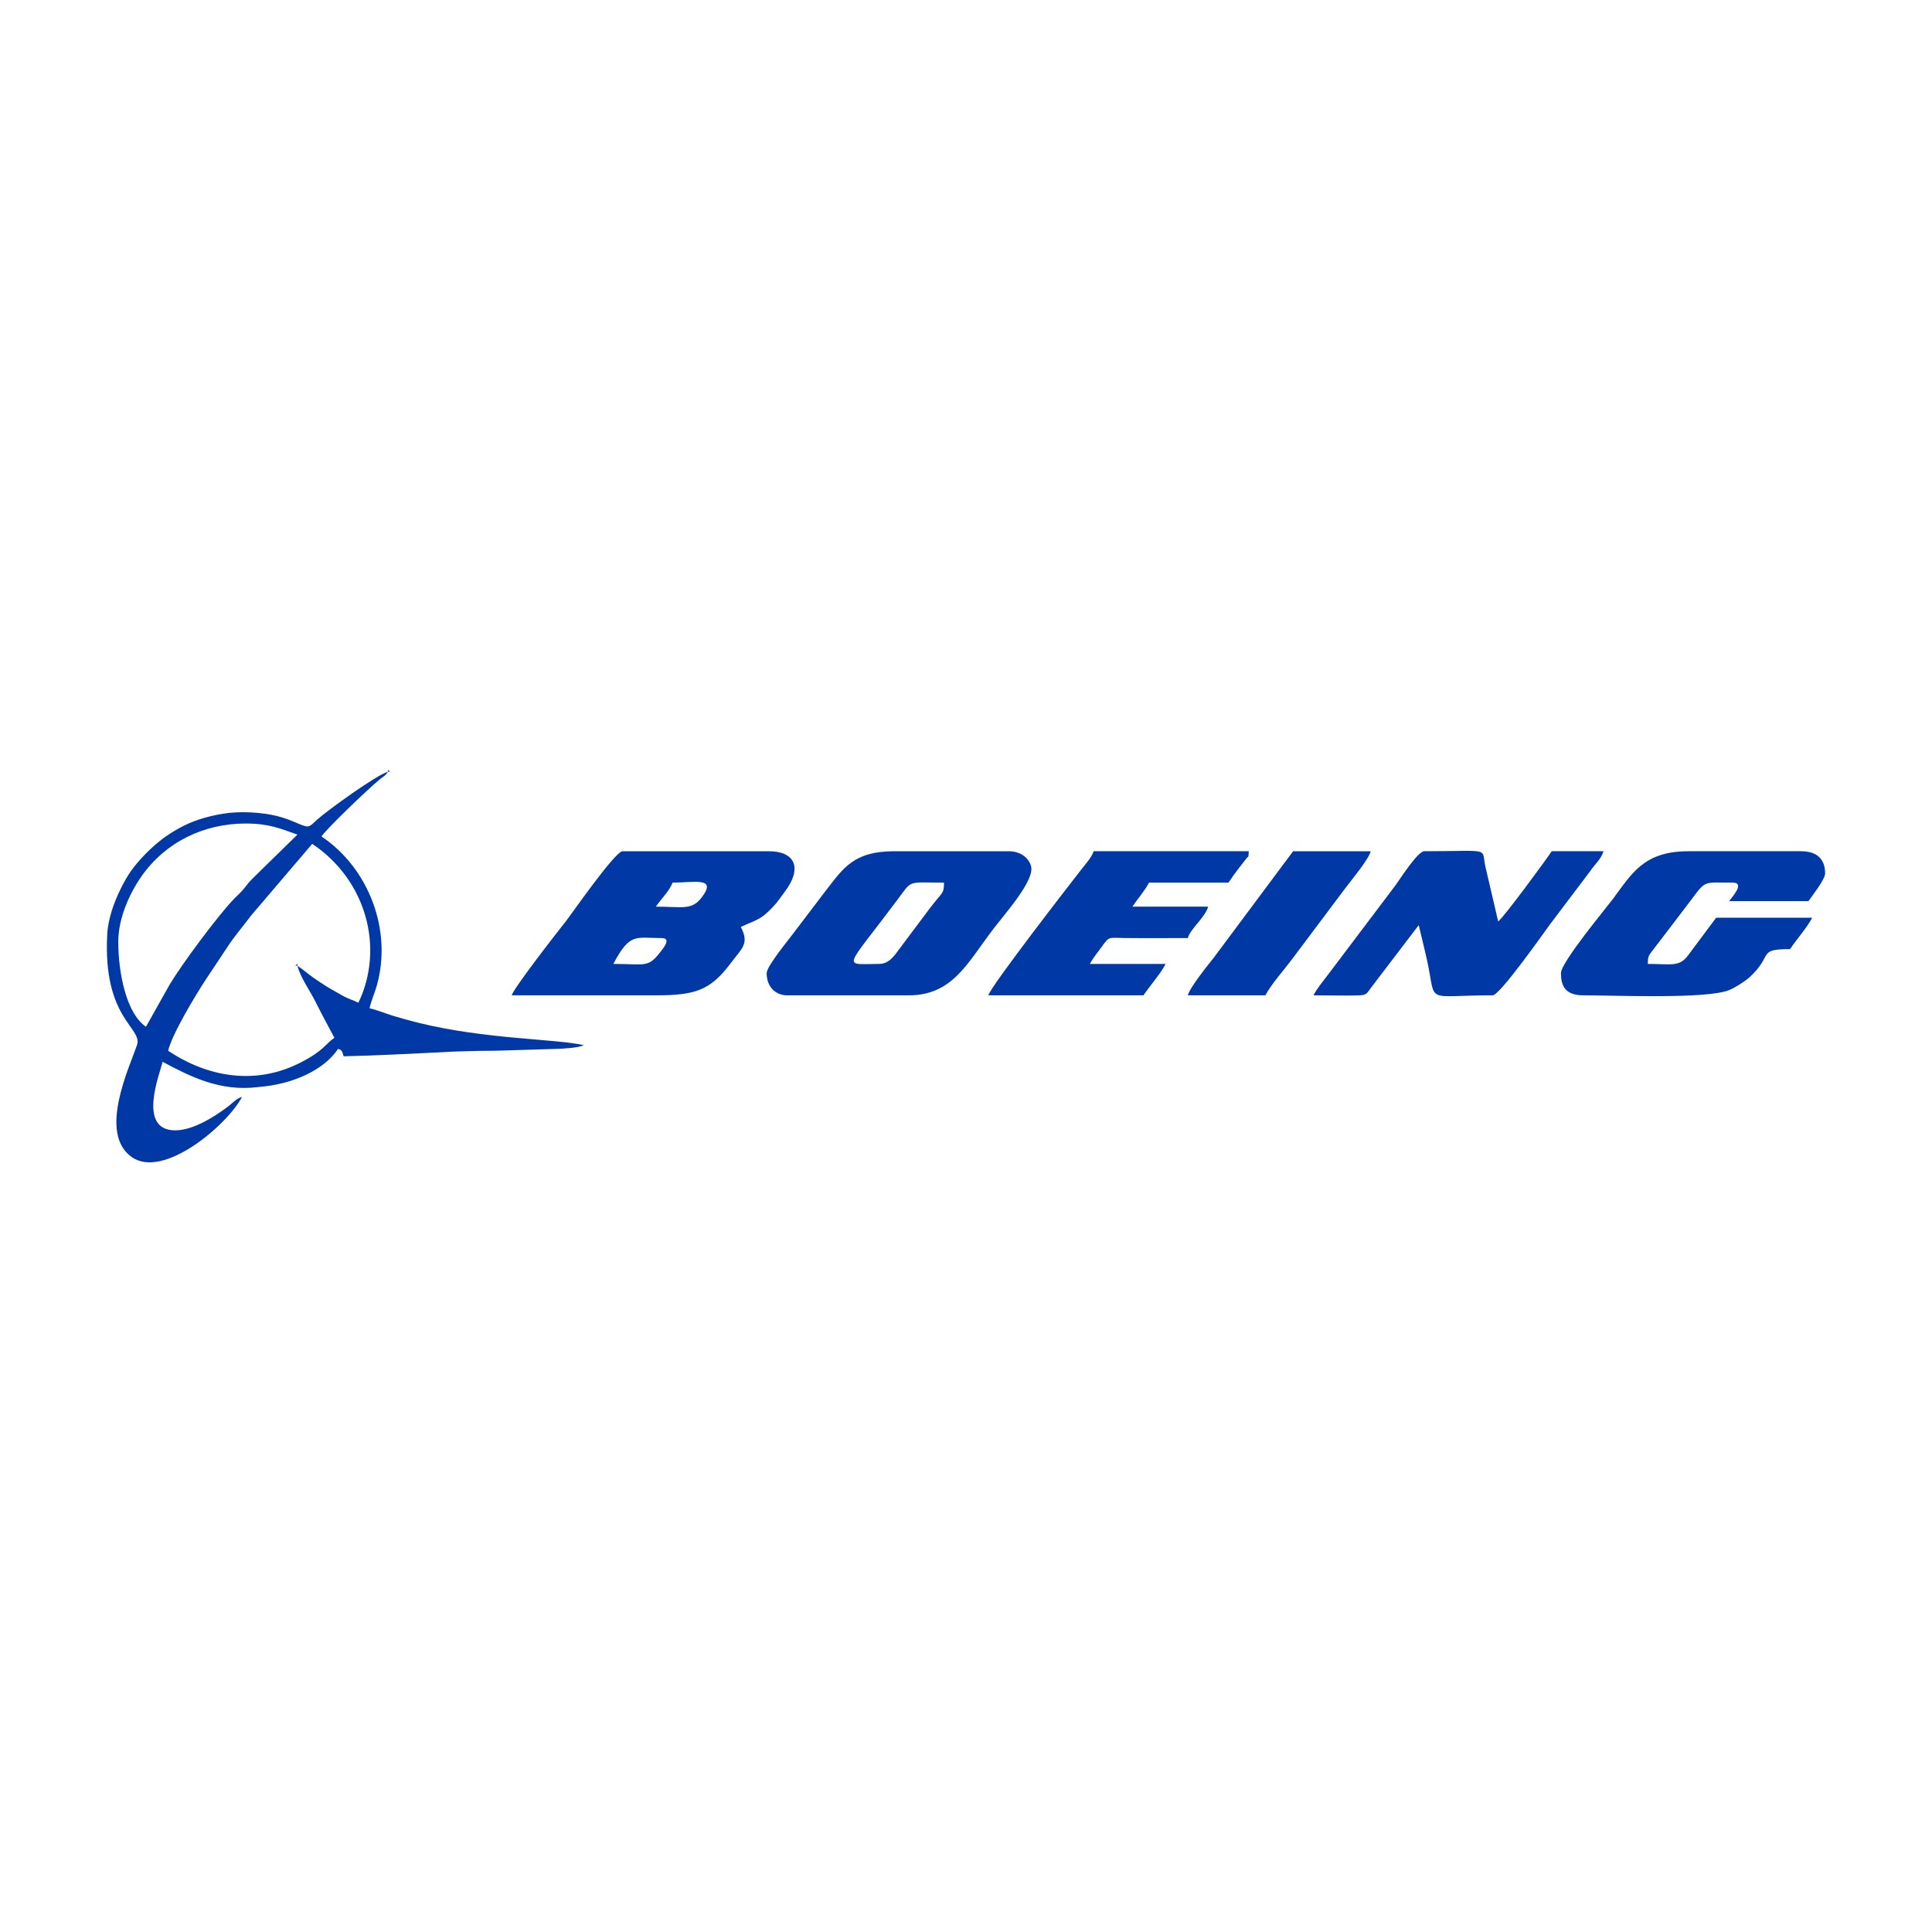
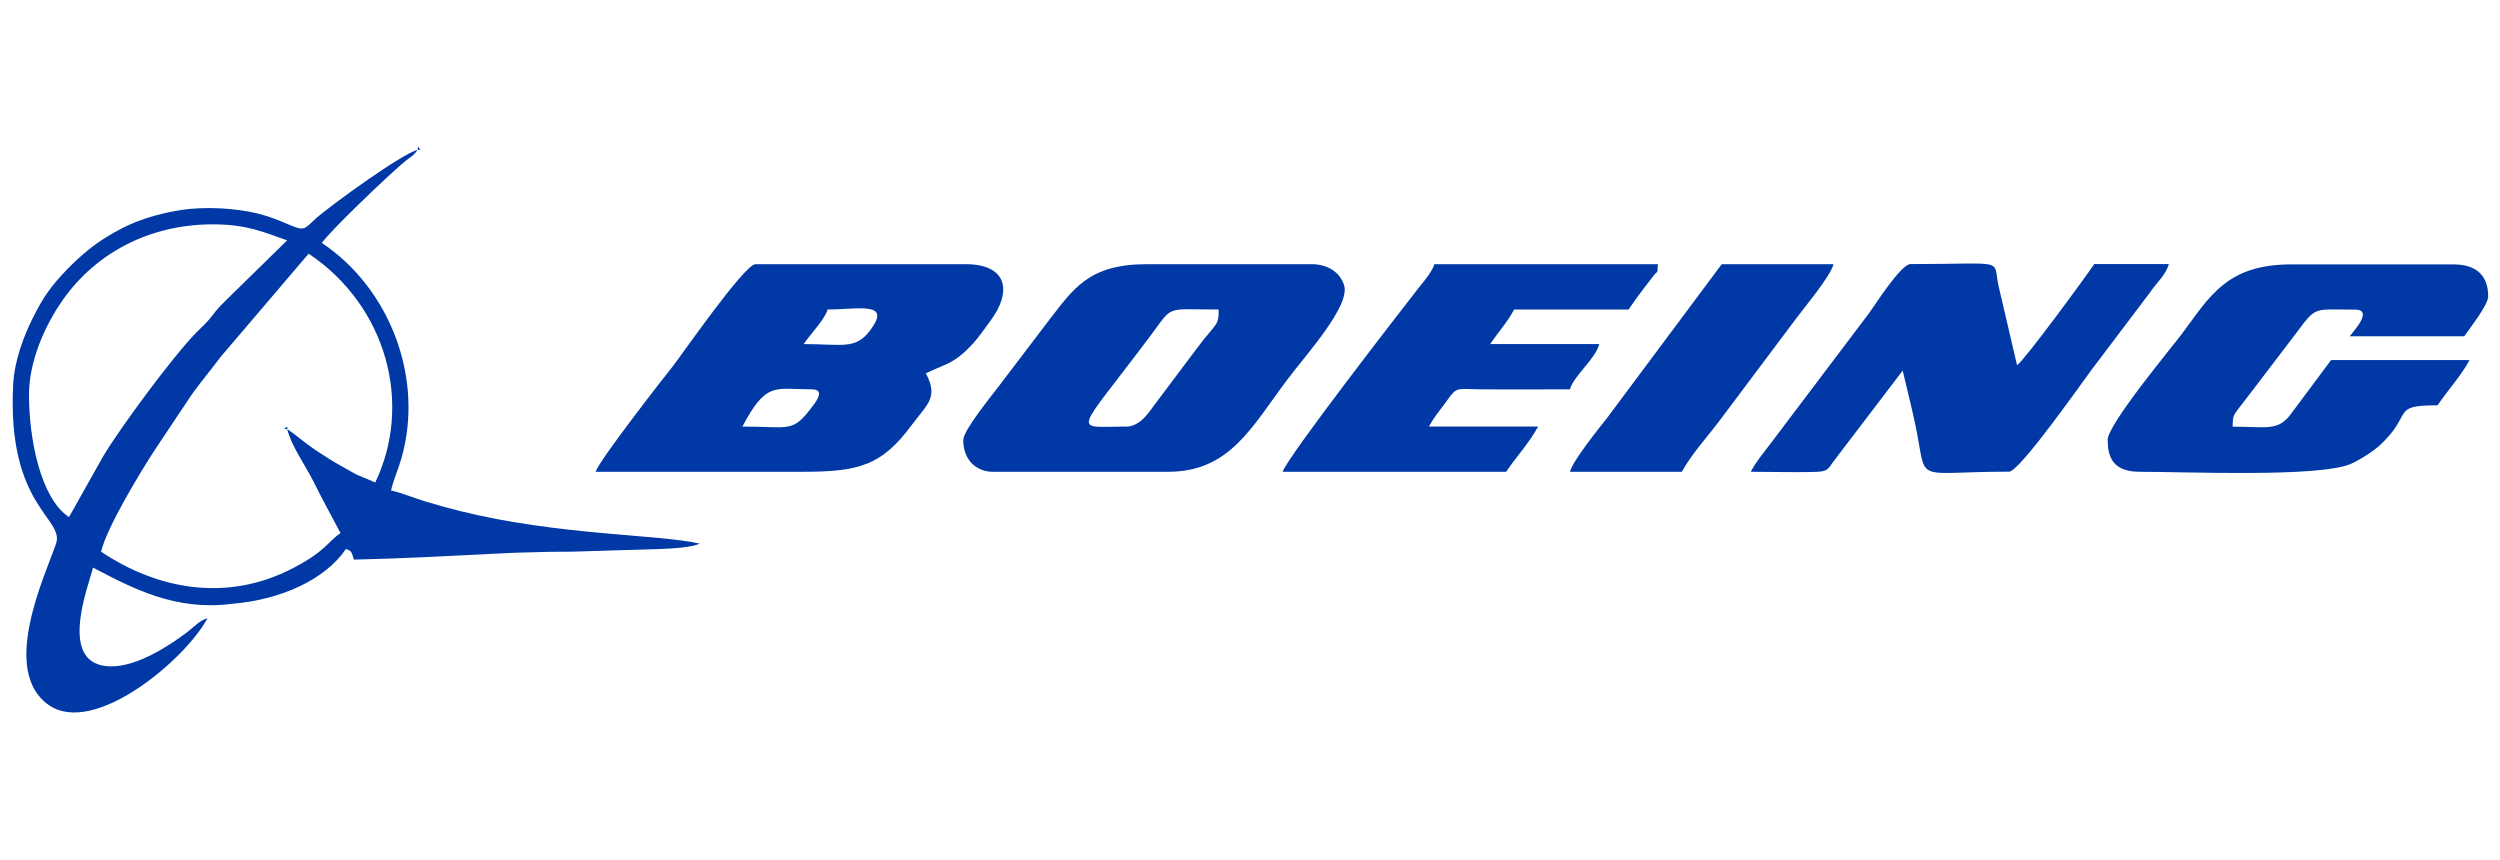
- <svg xmlns="http://www.w3.org/2000/svg" xml:space="preserve" width="3.6in" height="3.6in" version="1.1" style="shape-rendering:geometricPrecision; text-rendering:geometricPrecision; image-rendering:optimizeQuality; fill-rule:evenodd; clip-rule:evenodd" viewBox="0 0 3600 3600">
+ <svg xmlns="http://www.w3.org/2000/svg" id="Layer_1" data-name="Layer 1" viewBox="0 0 232.79 80">
  <defs>
-     <style type="text/css">
-    
-     .fil0 {fill:#0038A6}
-    
-   </style>
+     <style>
+       .cls-1 {
+         fill: #0038a6;
+         fill-rule: evenodd;
+       }
+     </style>
  </defs>
-   <g id="Layer_x0020_1">
-     <g id="_2217738682400">
-       <path class="fil0" d="M554.26 1799.56c4.76,20.44 23.66,47.17 33.32,66.51 12.35,24.72 23.26,44.56 35.52,67.73 -16.98,11.37 -18.42,22.85 -61.42,45.29 -85.07,44.38 -174.99,27.94 -248.37,-21.19 7.19,-30.87 50.67,-102.93 70.26,-132.82l32.99 -49.62c5.81,-8.19 10.42,-16.12 16.69,-24.62 11.72,-15.89 22.87,-29.1 34.48,-44.69l114.07 -133.77c101.38,67.89 134.7,194.62 86.05,296.02 -11.02,-5.28 -19.93,-7.52 -30.84,-13.91 -8.89,-5.21 -18.96,-10.49 -28.39,-16.36 -9.21,-5.74 -18.7,-12 -26.85,-17.89 -9.83,-7.11 -16.63,-13.4 -27.51,-20.68zm-282.25 113.59c-36.81,-24.65 -51.63,-100.94 -51.63,-158.33 0,-43.62 20.7,-89.57 43.3,-121.92 44.02,-63 115.02,-98.38 194.2,-98.38 43.82,0 64.42,9.54 96.37,20.65l-80.04 78.29c-8.52,8.43 -10.2,10.26 -17.78,20.07 -7.24,9.37 -12.23,13 -20.13,21.18 -31.22,32.33 -98.02,122.89 -119.71,159.1l-44.58 79.33zm450.91 -475.01c-20.03,4.67 -114.41,73.17 -131.56,88.76 -15.24,13.85 -14.52,16.63 -34.1,8.35 -14.09,-5.97 -25.37,-10.72 -40.75,-14.61 -28.21,-7.14 -69.75,-9.65 -101.01,-4.41 -32.54,5.47 -58.3,13.89 -82.64,27.5 -23.71,13.26 -38.3,24.76 -57.06,42.76l-5.89 5.9c-21.07,22 -31.33,36.21 -44.98,63.7 -11.38,22.92 -23.49,54.28 -25.13,85.04 -8.41,158.02 66.69,173.5 55.43,206.41 -14.26,41.66 -72.86,164.5 -9.45,208.69 58.98,41.11 177.27,-59.45 205.23,-112.29 -10.38,2.77 -17.49,11.42 -26.52,18.22 -24.75,18.63 -64.32,43.88 -97.48,44.09 -72.13,0.45 -29.19,-105.48 -24.01,-127.71 51.05,27.01 106.77,56.24 178.82,46.94 65.3,-5.1 122.27,-32.34 148.18,-71.03 6.02,2.28 7.11,1.74 10.33,13.77 62.56,-1.36 123.81,-4.74 168.66,-6.89 24.66,-1.26 37.5,-2.09 55.17,-2.38 18.69,-0.66 40.63,-1.13 58.44,-1.04l113.61 -3.42c10.78,-0.3 40.6,-1.61 51.59,-6.93 -51.93,-12.1 -182.87,-10.61 -309.11,-41.98 -14.15,-3.52 -31.85,-8.35 -45.87,-12.65 -15.38,-4.72 -28.78,-10.59 -44.31,-14.2 3.34,-14.36 9.28,-27.12 13.43,-41.64 29.59,-103.35 -14.71,-219.4 -102.93,-278.47 9.67,-14.44 84.76,-86.61 107.75,-105.66 7.99,-6.62 10.57,-6.46 16.16,-14.81z" />
-       <path class="fil0" d="M1142.86 1796.12c31.02,-58.61 41.41,-48.19 89.5,-48.19 16.52,0 7.82,13.06 2.9,19.71 -27.77,37.48 -28.98,28.48 -92.4,28.48zm79.17 -106.7c7.68,-11.47 27.61,-32.14 30.98,-44.75 39.59,0 83.99,-11.28 54.8,27.21 -18.95,24.98 -35.8,17.54 -85.78,17.54zm-268.48 165.22c89.49,0 178.99,-0.06 268.48,0 72.91,0.04 101.52,-8.94 139.65,-59.99 20.72,-27.74 35.26,-36.04 18.68,-67.37 26.83,-12.87 36.36,-11.78 61.15,-38.67 7.93,-8.61 13.91,-17.91 20.98,-27.21 31.9,-42.03 21.3,-75.24 -30.5,-75.24l-271.93 0c-14.03,0 -97.02,119.76 -106.23,131.28 -14.75,18.44 -96.65,123.58 -100.29,137.21z" />
-       <path class="fil0" d="M1638.52 1796.12c-69.74,0 -66.02,13.66 32.94,-118.5 29.27,-39.09 17.14,-32.95 87.53,-32.95 0,22.06 -3.02,16.65 -27.04,48.69 -9.72,12.96 -18.64,24.83 -28.04,37.37 -9.39,12.54 -18.38,24.4 -28,37.4 -8.4,11.35 -19.01,28 -37.39,28zm-209.97 17.21c0,26.47 17.66,41.31 37.86,41.31l227.18 0c79.64,0 108.25,-58.24 153.42,-118.5 24.93,-33.26 82.06,-95.74 74.09,-122.64 -4.81,-16.24 -20.63,-27.34 -41.63,-27.34l-213.41 0c-75.74,0 -95.14,32.26 -126.85,72.8l-63.94 84.07c-9.04,12.06 -46.72,57.97 -46.72,70.31z" />
-       <path class="fil0" d="M2908.64 1813.33c0,20.94 5.84,41.31 41.31,41.31 59.67,0 230.43,7.41 272.4,-9.85 11.08,-4.56 29.76,-16.56 37.91,-24.05 45.04,-41.41 13.18,-52.15 75.2,-52.15 12.82,-19.15 30.92,-38.89 41.3,-58.52l-178.99 0 -52.94 70.98c-16.06,21.11 -31.47,15.07 -74.42,15.07 0.31,-14.09 1.17,-14.58 7.63,-23.34 5.18,-7.02 9.38,-12.09 14.95,-19.47l59.52 -78.16c26.42,-35.46 21.97,-30.48 76.22,-30.48 24.57,0 -3.51,29.38 -6.89,34.42l148.01 0c6.46,-9.64 30.98,-40.09 30.98,-51.63 0,-28.22 -16.98,-41.31 -44.74,-41.31l-209.97 0c-83.71,0 -105.63,42.06 -141.13,89.5 -12.7,16.97 -96.38,117.46 -96.38,137.68z" />
-       <path class="fil0" d="M2447.41 1854.64c26.22,0 53.41,0.77 79.46,0.29 19.54,-0.36 19.07,-2.28 27.42,-13.89l89.32 -117.2c5.11,21.93 10.7,43.65 15.76,66.85 17.84,81.92 -7.31,63.95 121.93,63.95 13.72,0 97.79,-120.08 106.21,-131.3l75.53 -100.02c8.5,-12.57 21.1,-23.36 24.79,-37.17l-96.38 0c-11.46,17.12 -90.17,124.34 -99.82,130.8l-23.42 -100.5c-9.2,-38.43 14.56,-30.3 -114.27,-30.3 -12.48,0 -46.33,53.74 -53.6,63.43l-127.36 168.66c-9.78,13.04 -18.31,22.68 -25.57,36.39z" />
-       <path class="fil0" d="M1841.6 1854.64l289.13 0c12.82,-19.15 30.92,-38.89 41.3,-58.52l-141.13 0c6.89,-13.01 13.62,-20.07 22.52,-32.56 13.87,-19.46 12.34,-16.02 42.83,-15.69 38.96,0.43 78.11,0.06 117.09,0.06 4.63,-17.37 32.52,-38.52 37.86,-58.52l-141.13 0c10.12,-15.11 22.61,-28.93 30.98,-44.75l148.01 0c6.76,-10.09 12.62,-18.06 20.16,-28.03 3.74,-4.95 7.03,-8.69 10.54,-13.56 8.3,-11.5 5.86,-1.26 7.17,-16.93l-289.13 0c-2.72,10.18 -14.99,23.86 -22.11,32.97 -20.94,26.8 -169.53,218.42 -174.09,235.52z" />
-       <path class="fil0" d="M2213.35 1854.64l144.57 0c11.39,-21.54 33.35,-45.56 48.19,-65.4l100.31 -133.74c10.89,-14.51 44.21,-54.39 47.69,-69.34l-144.57 0 -148.48 199.17c-10.5,13.13 -44.47,55.39 -47.71,69.32z" />
-       <polygon class="fil0" points="722.93,1438.15 726.37,1438.15 723.5,1434.13 " />
-       <polygon class="fil0" points="554.26,1799.56 554.26,1796.12 550.25,1798.99 " />
+   <g id="Layer_1-2" data-name="Layer_1">
+     <g id="_2217738682400" data-name=" 2217738682400">
+       <path class="cls-1" d="M26.75,39.97c.34,1.47,1.7,3.4,2.4,4.79.89,1.78,1.67,3.21,2.56,4.88-1.22.82-1.33,1.65-4.42,3.26-6.13,3.2-12.6,2.01-17.88-1.53.52-2.22,3.65-7.41,5.06-9.56l2.38-3.57c.42-.59.75-1.16,1.2-1.77.84-1.14,1.65-2.1,2.48-3.22l8.21-9.63c7.3,4.89,9.7,14.01,6.2,21.31-.79-.38-1.43-.54-2.22-1-.64-.38-1.37-.76-2.04-1.18-.66-.41-1.35-.86-1.93-1.29-.71-.51-1.2-.96-1.98-1.49ZM6.42,48.15c-2.65-1.77-3.72-7.27-3.72-11.4,0-3.14,1.49-6.45,3.12-8.78,3.17-4.54,8.28-7.08,13.98-7.08,3.16,0,4.64.69,6.94,1.49l-5.76,5.64c-.61.61-.73.74-1.28,1.45-.52.67-.88.94-1.45,1.52-2.25,2.33-7.06,8.85-8.62,11.46l-3.21,5.71h0ZM38.89,13.95c-1.44.34-8.24,5.27-9.47,6.39-1.1,1-1.05,1.2-2.46.6-1.01-.43-1.83-.77-2.93-1.05-2.03-.51-5.02-.69-7.27-.32-2.34.39-4.2,1-5.95,1.98-1.71.95-2.76,1.78-4.11,3.08l-.42.42c-1.52,1.58-2.26,2.61-3.24,4.59-.82,1.65-1.69,3.91-1.81,6.12-.61,11.38,4.8,12.49,3.99,14.86-1.03,3-5.25,11.84-.68,15.03,4.25,2.96,12.76-4.28,14.78-8.08-.75.2-1.26.82-1.91,1.31-1.78,1.34-4.63,3.16-7.02,3.17-5.19.03-2.1-7.59-1.73-9.2,3.68,1.94,7.69,4.05,12.88,3.38,4.7-.37,8.8-2.33,10.67-5.11.43.16.51.13.74.99,4.5-.1,8.91-.34,12.14-.5,1.78-.09,2.7-.15,3.97-.17,1.35-.05,2.93-.08,4.21-.07l8.18-.25c.78-.02,2.92-.12,3.71-.5-3.74-.87-13.17-.76-22.26-3.02-1.02-.25-2.29-.6-3.3-.91-1.11-.34-2.07-.76-3.19-1.02.24-1.03.67-1.95.97-3,2.13-7.44-1.06-15.8-7.41-20.05.7-1.04,6.1-6.24,7.76-7.61.58-.48.76-.47,1.16-1.07h0Z" />
+       <path class="cls-1" d="M69.13,39.72c2.23-4.22,2.98-3.47,6.44-3.47,1.19,0,.56.94.21,1.42-2,2.7-2.09,2.05-6.65,2.05ZM74.83,32.04c.55-.83,1.99-2.31,2.23-3.22,2.85,0,6.05-.81,3.95,1.96-1.36,1.8-2.58,1.26-6.18,1.26ZM55.49,43.93c6.44,0,12.89,0,19.33,0,5.25,0,7.31-.64,10.05-4.32,1.49-2,2.54-2.59,1.34-4.85,1.93-.93,2.62-.85,4.4-2.78.57-.62,1-1.29,1.51-1.96,2.3-3.03,1.53-5.42-2.2-5.42h-19.58c-1.01,0-6.99,8.62-7.65,9.45-1.06,1.33-6.96,8.9-7.22,9.88h0Z" />
+       <path class="cls-1" d="M104.81,39.72c-5.02,0-4.75.98,2.37-8.53,2.11-2.81,1.23-2.37,6.3-2.37,0,1.59-.22,1.2-1.95,3.51-.7.93-1.34,1.79-2.02,2.69-.68.9-1.32,1.76-2.02,2.69-.6.82-1.37,2.02-2.69,2.02h0ZM89.69,40.96c0,1.91,1.27,2.97,2.73,2.97h16.36c5.73,0,7.79-4.19,11.05-8.53,1.79-2.39,5.91-6.89,5.33-8.83-.35-1.17-1.49-1.97-3-1.97h-15.37c-5.45,0-6.85,2.32-9.13,5.24l-4.6,6.05c-.65.87-3.36,4.17-3.36,5.06h0Z" />
+       <path class="cls-1" d="M196.26,40.96c0,1.51.42,2.97,2.97,2.97,4.3,0,16.59.53,19.61-.71.8-.33,2.14-1.19,2.73-1.73,3.24-2.98.95-3.75,5.41-3.75.92-1.38,2.23-2.8,2.97-4.21h-12.89l-3.81,5.11c-1.16,1.52-2.27,1.09-5.36,1.09.02-1.01.08-1.05.55-1.68.37-.51.68-.87,1.08-1.4l4.29-5.63c1.9-2.55,1.58-2.19,5.49-2.19,1.77,0-.25,2.12-.5,2.48h10.66c.47-.69,2.23-2.89,2.23-3.72,0-2.03-1.22-2.97-3.22-2.97h-15.12c-6.03,0-7.61,3.03-10.16,6.44-.91,1.22-6.94,8.46-6.94,9.91h0Z" />
+       <path class="cls-1" d="M163.05,43.93c1.89,0,3.85.06,5.72.02,1.41-.03,1.37-.16,1.97-1l6.43-8.44c.37,1.58.77,3.14,1.13,4.81,1.28,5.9-.53,4.6,8.78,4.6.99,0,7.04-8.65,7.65-9.45l5.44-7.2c.61-.91,1.52-1.68,1.78-2.68h-6.94c-.83,1.23-6.49,8.95-7.19,9.42l-1.69-7.24c-.66-2.77,1.05-2.18-8.23-2.18-.9,0-3.34,3.87-3.86,4.57l-9.17,12.14c-.7.94-1.32,1.63-1.84,2.62h0Z" />
+       <path class="cls-1" d="M119.43,43.93h20.82c.92-1.38,2.23-2.8,2.97-4.21h-10.16c.5-.94.98-1.45,1.62-2.34,1-1.4.89-1.15,3.08-1.13,2.81.03,5.62,0,8.43,0,.33-1.25,2.34-2.77,2.73-4.21h-10.16c.73-1.09,1.63-2.08,2.23-3.22h10.66c.49-.73.91-1.3,1.45-2.02.27-.36.51-.63.76-.98.6-.83.42-.09.52-1.22h-20.82c-.2.73-1.08,1.72-1.59,2.37-1.51,1.93-12.21,15.73-12.53,16.96h0Z" />
+       <path class="cls-1" d="M146.2,43.93h10.41c.82-1.55,2.4-3.28,3.47-4.71l7.22-9.63c.78-1.04,3.18-3.92,3.43-4.99h-10.41l-10.69,14.34c-.76.95-3.2,3.99-3.44,4.99h0Z" />
+       <polygon class="cls-1" points="38.89 13.95 39.14 13.95 38.93 13.66 38.89 13.95" />
+       <polygon class="cls-1" points="26.75 39.97 26.75 39.72 26.46 39.93 26.75 39.97" />
    </g>
  </g>
</svg>
